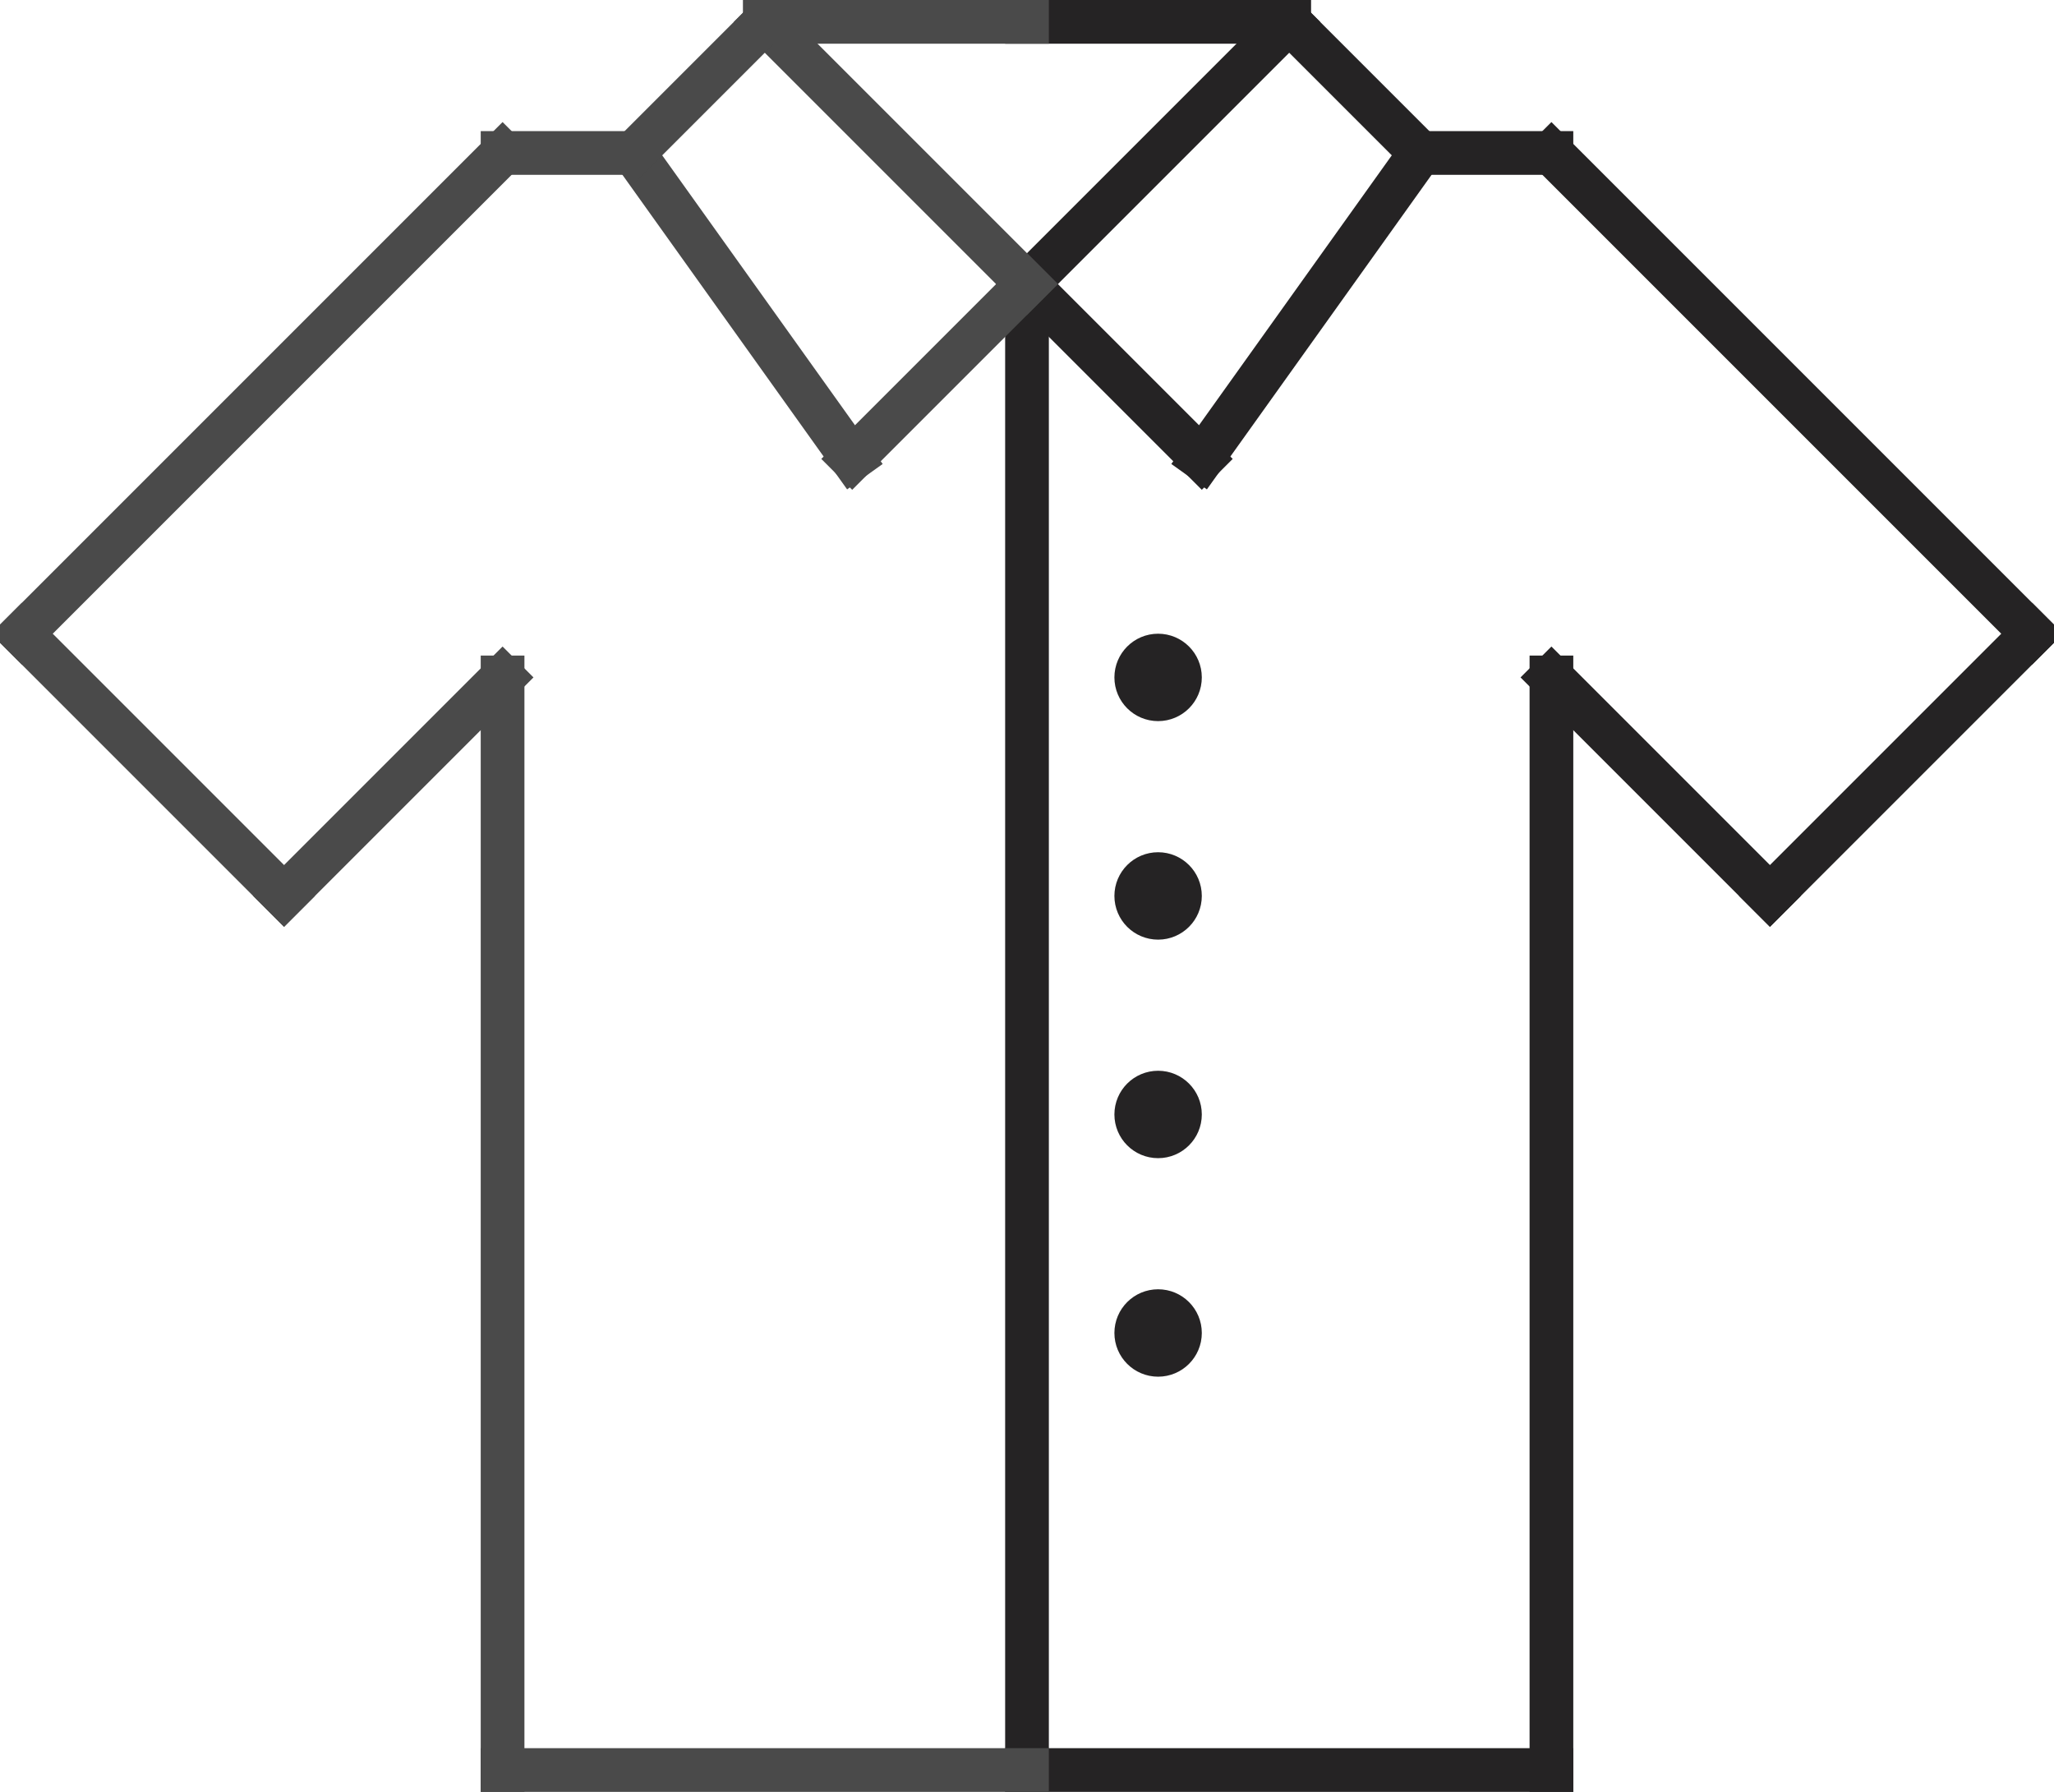
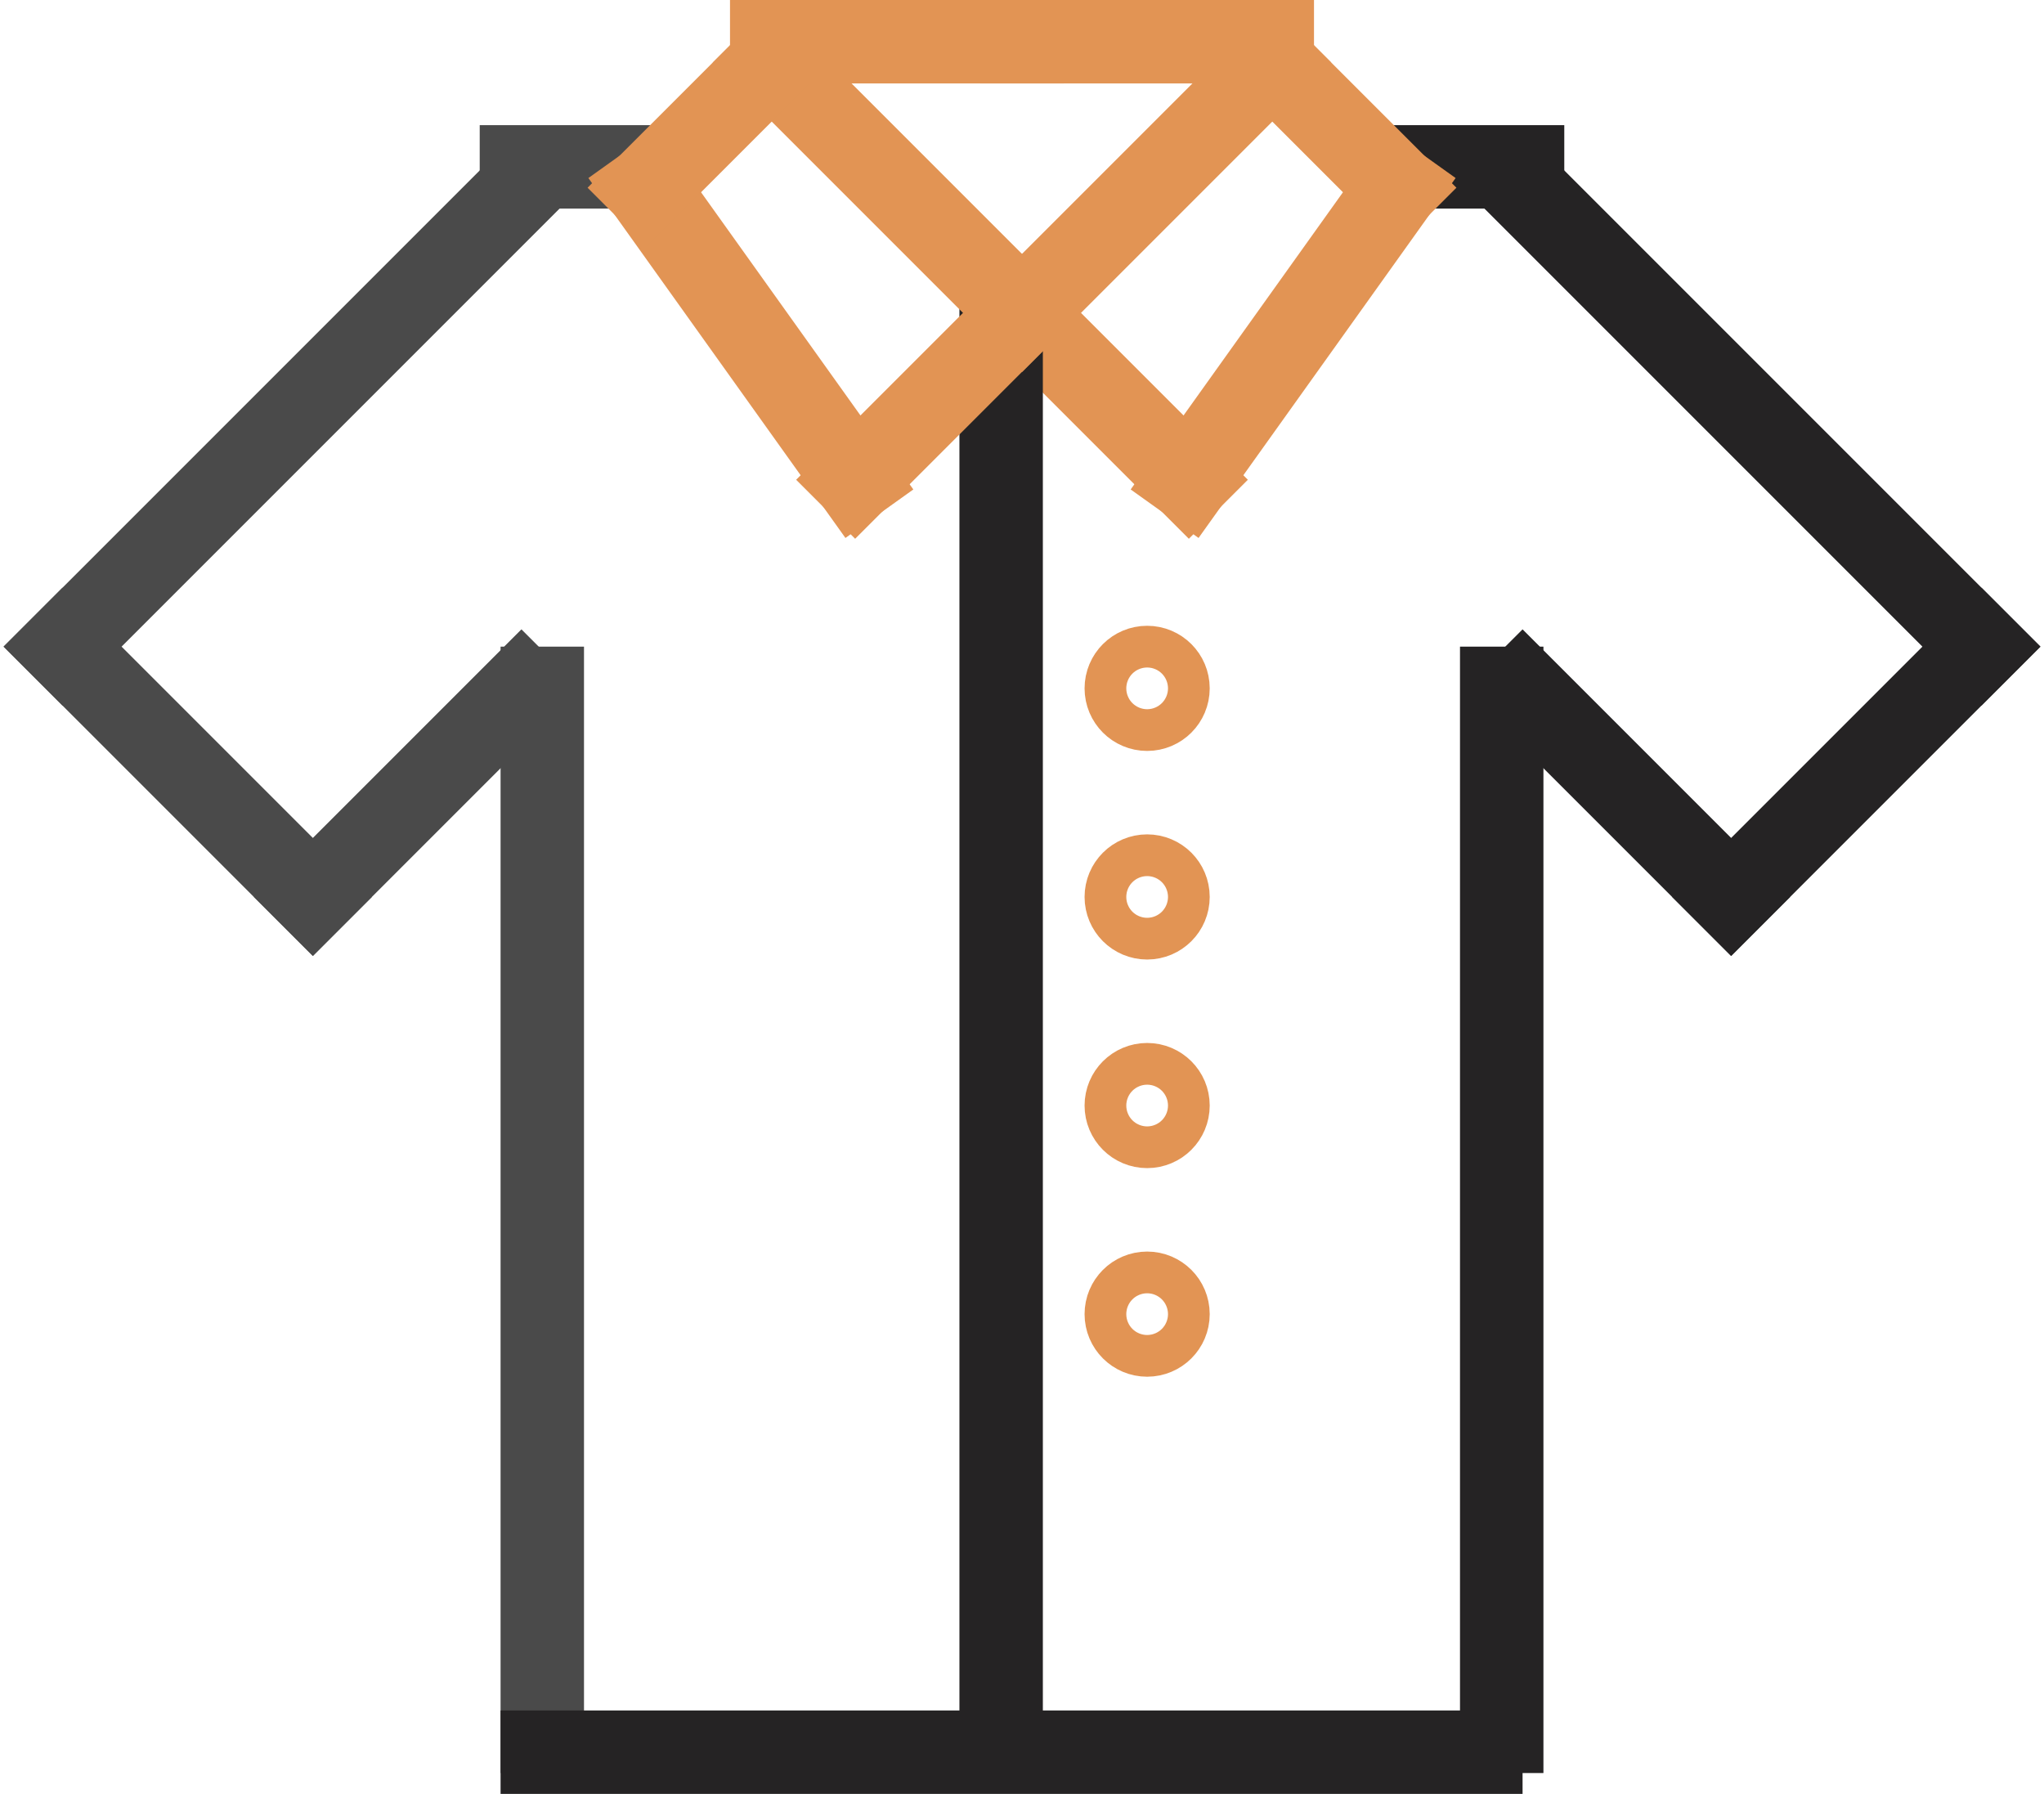
- <svg xmlns="http://www.w3.org/2000/svg" width="47px" height="41px" viewBox="0 0 47 41" version="1.1">
-   <description>Created with Sketch.</description>
+ <svg xmlns="http://www.w3.org/2000/svg" width="49px" height="43px" viewBox="0 0 49 43" version="1.1">
  <defs />
  <g id="Welcome" stroke="none" stroke-width="1" fill="none" fill-rule="evenodd">
-     <g id="Nav" transform="translate(-19, -769)">
-       <g id="odezhda-i-aksessuary" transform="translate(19, 768)">
-         <path d="M35.5,16.5 L35.5,41.5" id="Line" stroke="#252324" stroke-linecap="square" />
+     <g id="Nav-2" transform="translate(-18, -678)" stroke-width="2">
+       <g id="odezhda-i-aksessuary" transform="translate(19, 678)">
+         <path d="M35,16.5 L35,41.5" id="Line" stroke="#252324" stroke-linecap="square" />
        <path d="M35.5,16.5 L40.5,21.5" id="Line" stroke="#252324" stroke-linecap="square" />
        <path d="M40.5,21.5 L46.5,15.5" id="Line" stroke="#252324" stroke-linecap="square" />
        <path d="M46.5,15.5 L35.5,4.5" id="Line" stroke="#252324" stroke-linecap="square" />
-         <path d="M32.5,4.5 L35.5,4.5" id="Line" stroke="#252324" stroke-linecap="square" />
-         <path d="M23.5,7.5 L27.5,11.5" id="Line" stroke="#252324" stroke-linecap="square" />
-         <path d="M27.5,11.5 L32.5,4.5" id="Line" stroke="#252324" stroke-linecap="square" />
-         <path d="M23.5,7.5 L23.5,41.5" id="Line" stroke="#252324" stroke-linecap="square" />
-         <path d="M23.5,41.5 L35.5,41.5" id="Line" stroke="#252324" stroke-linecap="square" />
-         <path d="M23.5,7.5 L29.5,1.5" id="Line" stroke="#252324" stroke-linecap="square" />
-         <path d="M29.5,1.5 L32.5,4.5" id="Line" stroke="#252324" stroke-linecap="square" />
-         <path d="M23.5,1.5 L29.5,1.5" id="Line" stroke="#252324" stroke-linecap="square" />
-         <g id="Group" transform="translate(12, 21.5) scale(-1, 1) translate(-12, -21.5) " stroke="#4A4A4A" stroke-linecap="square">
-           <path d="M12.5,16.5 L12.5,41.5" id="Line-30" />
-           <path d="M12.5,16.5 L17.5,21.5" id="Line-20" />
-           <path d="M17.5,21.5 L23.5,15.5" id="Line-21" />
-           <path d="M23.5,15.5 L12.5,4.5" id="Line-22" />
-           <path d="M9.5,4.5 L12.5,4.5" id="Line-23" />
-           <path d="M0.5,7.5 L4.5,11.5" id="Line-24" />
-           <path d="M4.5,11.5 L9.5,4.5" id="Line-25" />
-           <path d="M0.5,41.5 L12.5,41.5" id="Line-26" />
-           <path d="M0.5,7.5 L6.5,1.5" id="Line-27" />
-           <path d="M6.5,1.5 L9.5,4.5" id="Line-28" />
-           <path d="M0.5,1.5 L6.5,1.5" id="Line-29" />
+         <path d="M32.5,4 L35.5,4" id="Line" stroke="#252324" stroke-linecap="square" />
+         <path d="M23.5,7.5 L27.5,11.5" id="Line" stroke="#E29454" stroke-linecap="square" />
+         <path d="M27.5,11.5 L32.5,4.5" id="Line" stroke="#E29454" stroke-linecap="square" />
+         <path d="M23,7.5 L23,41.5" id="Line" stroke="#252324" stroke-linecap="square" />
+         <path d="M23.5,7.5 L29.5,1.5" id="Line" stroke="#E29454" stroke-linecap="square" />
+         <path d="M29.5,1.5 L32.5,4.5" id="Line" stroke="#E29454" stroke-linecap="square" />
+         <path d="M23.5,1 L29.5,1" id="Line" stroke="#E29454" stroke-linecap="square" />
+         <g id="Group" transform="translate(12, 21) scale(-1, 1) translate(-12, -21) " stroke-linecap="square">
+           <path d="M12,16.5 L12,41.5" id="Line-30" stroke="#4A4A4A" />
+           <path d="M12.5,16.5 L17.5,21.5" id="Line-20" stroke="#4A4A4A" />
+           <path d="M17.5,21.5 L23.5,15.5" id="Line-21" stroke="#4A4A4A" />
+           <path d="M23.5,15.5 L12.5,4.5" id="Line-22" stroke="#4A4A4A" />
+           <path d="M9.5,4 L12.5,4" id="Line-23" stroke="#4A4A4A" />
+           <path d="M0.5,7.5 L4.5,11.5" id="Line-24" stroke="#E29454" />
+           <path d="M4.5,11.5 L9.5,4.5" id="Line-25" stroke="#E29454" />
+           <path d="M0.5,7.5 L6.5,1.5" id="Line-27" stroke="#E29454" />
+           <path d="M6.5,1.5 L9.5,4.5" id="Line-28" stroke="#E29454" />
+           <path d="M0.5,1 L6.5,1" id="Line-29" stroke="#E29454" />
        </g>
-         <circle id="Oval-47" stroke="#252324" fill="#D8D8D8" cx="26.5" cy="16.5" r="0.5" />
-         <circle id="Oval-48" stroke="#252324" fill="#D8D8D8" cx="26.5" cy="21.5" r="0.5" />
-         <circle id="Oval-49" stroke="#252324" fill="#D8D8D8" cx="26.5" cy="26.5" r="0.5" />
-         <circle id="Oval-50" stroke="#252324" fill="#D8D8D8" cx="26.5" cy="31.5" r="0.5" />
+         <path d="M12,42 L34.5,42" id="Line" stroke="#252324" stroke-linecap="square" />
+         <circle id="Oval-47" stroke="#E29454" cx="26.5" cy="16.5" r="0.5" />
+         <circle id="Oval-48" stroke="#E29454" cx="26.5" cy="21.5" r="0.5" />
+         <circle id="Oval-49" stroke="#E29454" cx="26.5" cy="26.5" r="0.5" />
+         <circle id="Oval-50" stroke="#E29454" cx="26.5" cy="31.5" r="0.5" />
      </g>
    </g>
  </g>
</svg>
